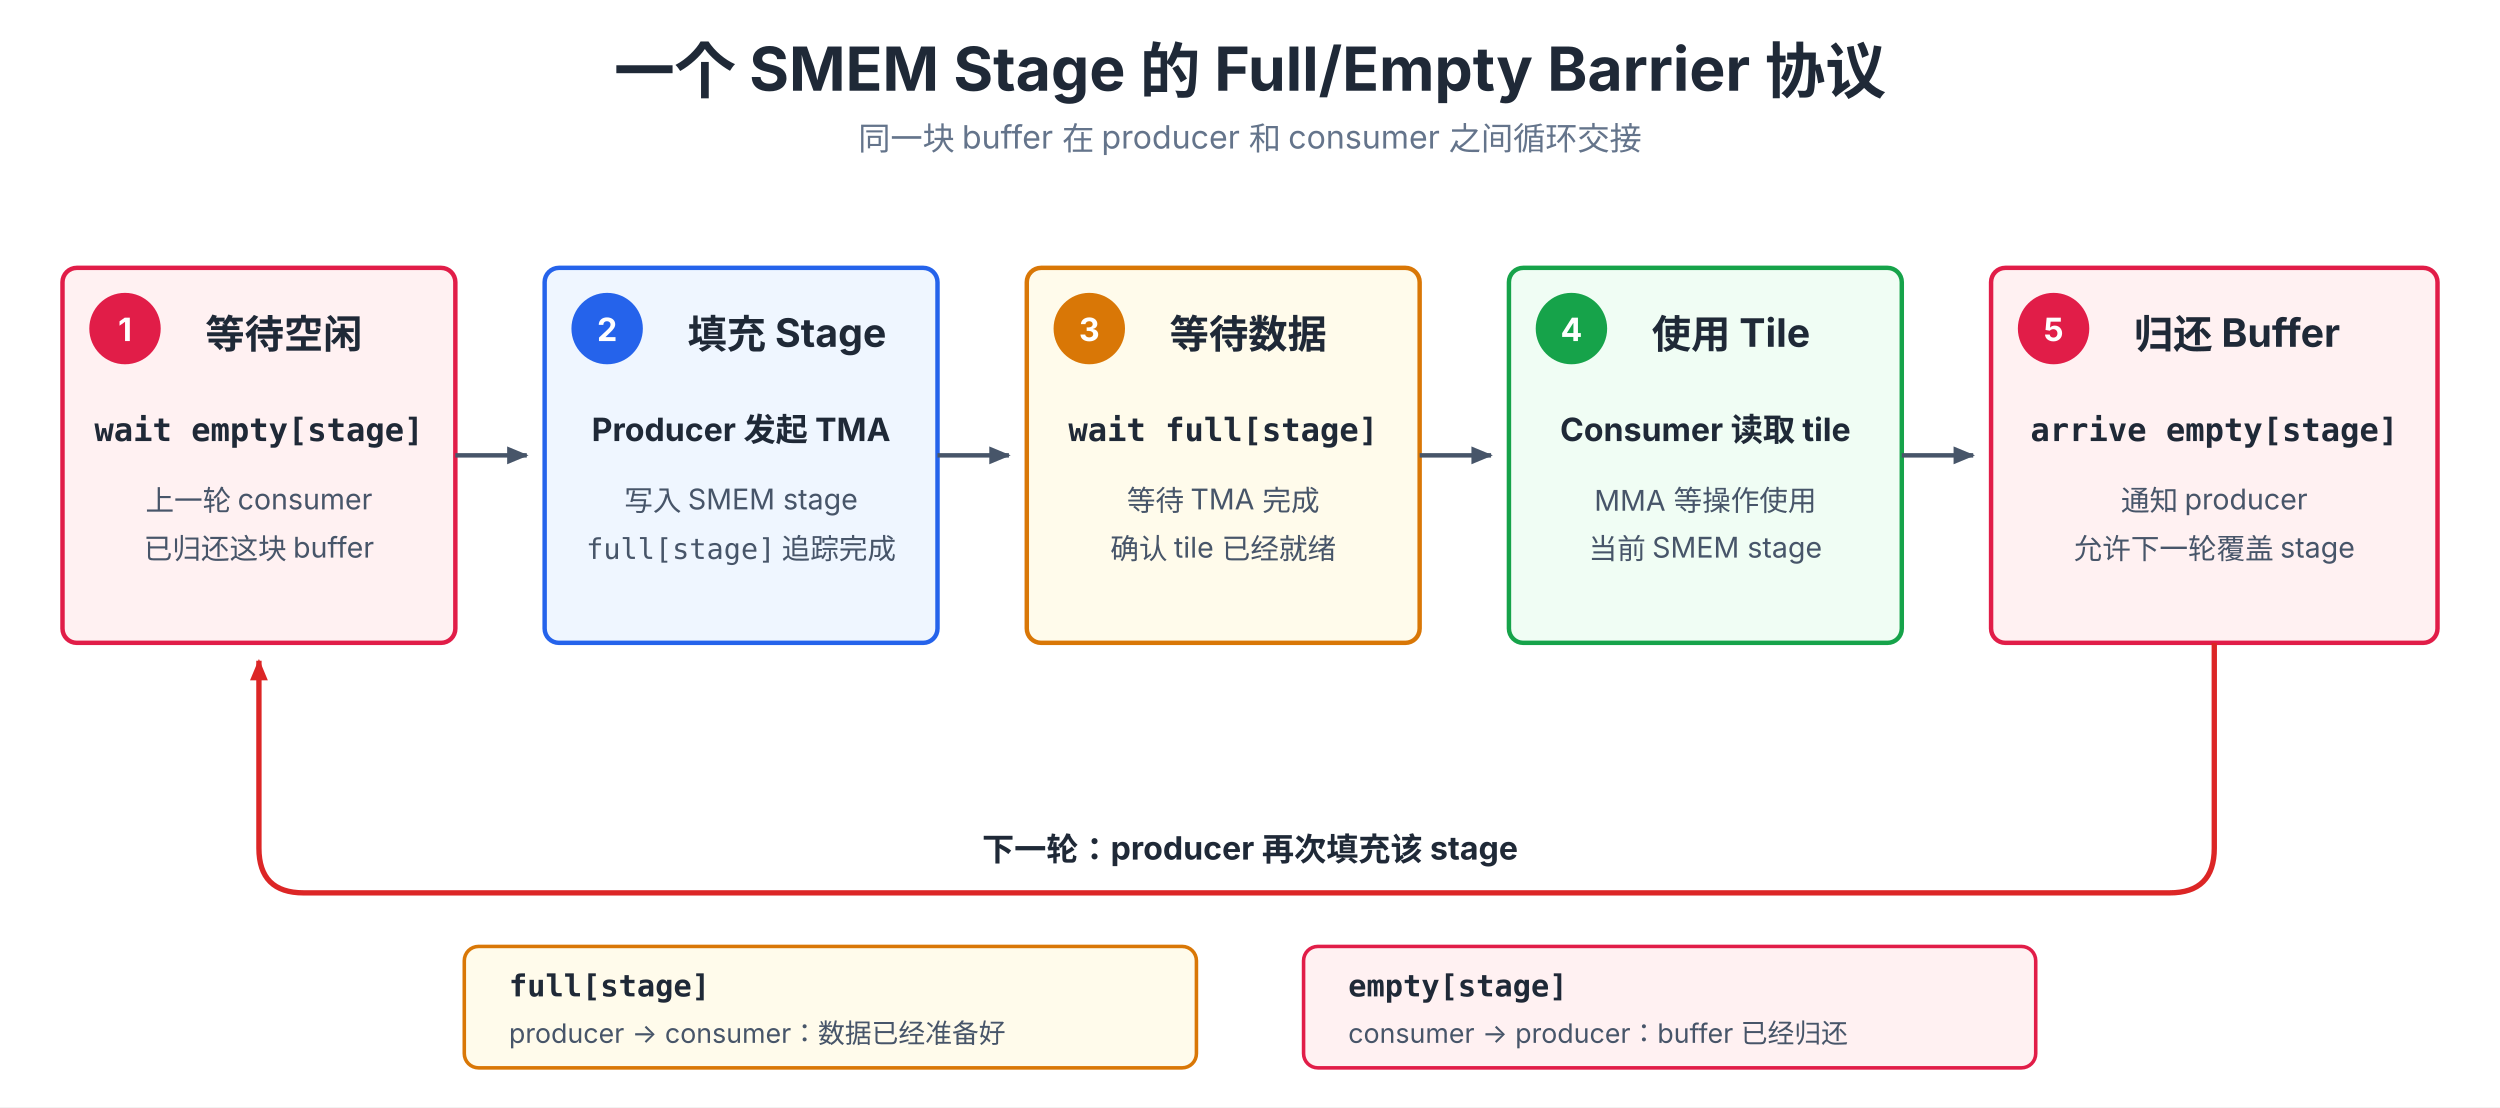
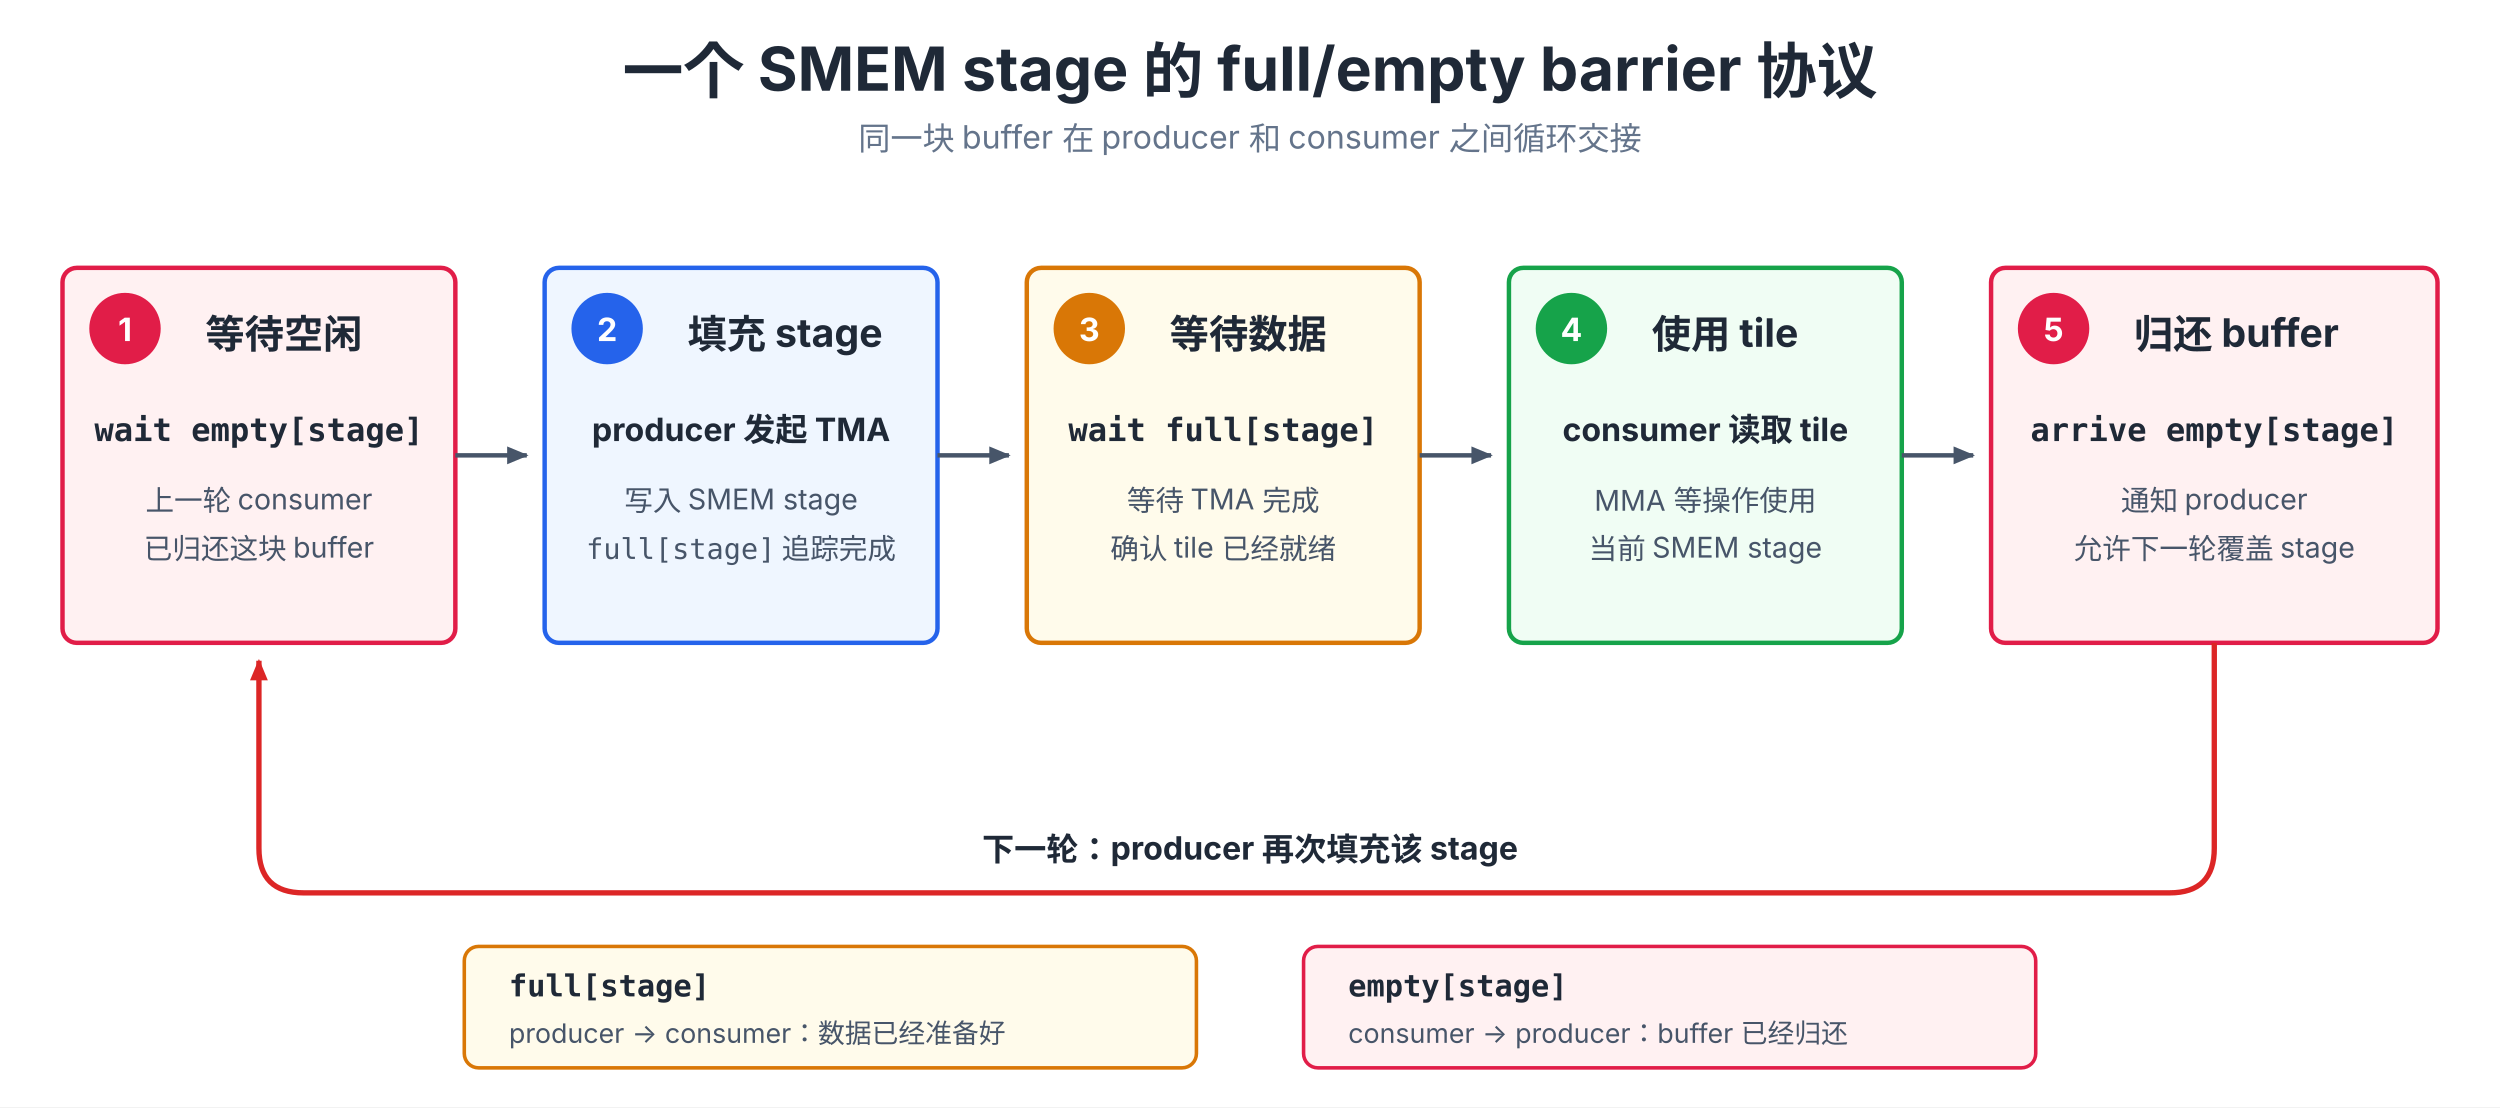
<svg xmlns="http://www.w3.org/2000/svg" width="1400" height="620" viewBox="0 0 1400 620" role="img" aria-labelledby="title desc">
  <defs>
    <marker id="arrow" markerUnits="userSpaceOnUse" markerWidth="12" markerHeight="10" refX="11" refY="5" orient="auto">
      <path d="M0,0 L12,5 L0,10 Z" fill="#475569" />
    </marker>
    <marker id="arrow-loop" markerUnits="userSpaceOnUse" markerWidth="12" markerHeight="10" refX="11" refY="5" orient="auto">
      <path d="M0,0 L12,5 L0,10 Z" fill="#dc2626" />
    </marker>
    <style>
      text { font-family: -apple-system, BlinkMacSystemFont, "PingFang SC", "Microsoft YaHei", sans-serif; fill: #1f2937; }
      .title { font-size: 34px; font-weight: 700; }
      .subtitle { font-size: 18px; fill: #64748b; }
      .card-title { font-size: 22px; font-weight: 700; }
      .card-main { font-size: 18px; font-weight: 650; }
      .card-detail { font-size: 16px; fill: #475569; }
      .step { font-size: 18px; font-weight: 700; fill: #ffffff; }
      .mono { font-family: "SFMono-Regular", Consolas, monospace; }
      .legend-title { font-size: 17px; font-weight: 700; }
      .legend-detail { font-size: 15px; fill: #475569; }
    </style>
  </defs>
  <rect width="1400" height="620" fill="#ffffff" />
-   <text x="700" y="52" text-anchor="middle" class="title">一个 SMEM Stage 的 Full/Empty Barrier 协议</text>
+   <text x="700" y="52" text-anchor="middle" class="title">一个 SMEM stage 的 full/empty barrier 协议</text>
  <text x="700" y="84" text-anchor="middle" class="subtitle">同一块 buffer 在 producer 和 consumer 之间循环交接</text>
  <g>
    <rect x="35" y="150" width="220" height="210" rx="8" fill="#fff1f2" stroke="#e11d48" stroke-width="2.5" />
    <circle cx="70" cy="184" r="20" fill="#e11d48" />
    <text x="70" y="191" text-anchor="middle" class="step">1</text>
    <text x="115" y="195" class="card-title">等待空闲</text>
    <text x="145" y="247" text-anchor="middle" class="card-main mono">wait empty[stage]</text>
    <text x="145" y="286" text-anchor="middle" class="card-detail">上一轮 consumer</text>
    <text x="145" y="313" text-anchor="middle" class="card-detail">已归还这块 buffer</text>
  </g>
  <g>
    <rect x="305" y="150" width="220" height="210" rx="8" fill="#eff6ff" stroke="#2563eb" stroke-width="2.5" />
    <circle cx="340" cy="184" r="20" fill="#2563eb" />
    <text x="340" y="191" text-anchor="middle" class="step">2</text>
-     <text x="385" y="195" class="card-title">填充 Stage</text>
-     <text x="415" y="247" text-anchor="middle" class="card-main">Producer 发起 TMA</text>
+     <text x="385" y="195" class="card-title">填充 stage</text>
+     <text x="415" y="247" text-anchor="middle" class="card-main">producer 发起 TMA</text>
    <text x="415" y="286" text-anchor="middle" class="card-detail">写入 SMEM stage</text>
    <text x="415" y="313" text-anchor="middle" class="card-detail">
      <tspan class="mono">full[stage]</tspan> 追踪完成</text>
  </g>
  <g>
    <rect x="575" y="150" width="220" height="210" rx="8" fill="#fffbeb" stroke="#d97706" stroke-width="2.5" />
    <circle cx="610" cy="184" r="20" fill="#d97706" />
    <text x="610" y="191" text-anchor="middle" class="step">3</text>
    <text x="655" y="195" class="card-title">等待数据</text>
    <text x="685" y="247" text-anchor="middle" class="card-main mono">wait full[stage]</text>
    <text x="685" y="286" text-anchor="middle" class="card-detail">等待 TMA 完成</text>
    <text x="685" y="313" text-anchor="middle" class="card-detail">确认 tile 已经就绪</text>
  </g>
  <g>
    <rect x="845" y="150" width="220" height="210" rx="8" fill="#f0fdf4" stroke="#16a34a" stroke-width="2.5" />
    <circle cx="880" cy="184" r="20" fill="#16a34a" />
    <text x="880" y="191" text-anchor="middle" class="step">4</text>
-     <text x="925" y="195" class="card-title">使用 Tile</text>
-     <text x="955" y="247" text-anchor="middle" class="card-main">Consumer 读取 tile</text>
+     <text x="925" y="195" class="card-title">使用 tile</text>
+     <text x="955" y="247" text-anchor="middle" class="card-main">consumer 读取 tile</text>
    <text x="955" y="286" text-anchor="middle" class="card-detail">MMA 等操作使用</text>
    <text x="955" y="313" text-anchor="middle" class="card-detail">当前 SMEM stage</text>
  </g>
  <g>
    <rect x="1115" y="150" width="250" height="210" rx="8" fill="#fff1f2" stroke="#e11d48" stroke-width="2.5" />
    <circle cx="1150" cy="184" r="20" fill="#e11d48" />
    <text x="1150" y="191" text-anchor="middle" class="step">5</text>
-     <text x="1195" y="195" class="card-title">归还 Buffer</text>
+     <text x="1195" y="195" class="card-title">归还 buffer</text>
    <text x="1240" y="247" text-anchor="middle" class="card-main mono">arrive empty[stage]</text>
    <text x="1240" y="286" text-anchor="middle" class="card-detail">通知 producer</text>
    <text x="1240" y="313" text-anchor="middle" class="card-detail">允许下一轮覆盖 stage</text>
  </g>
  <line x1="255" y1="255" x2="295" y2="255" stroke="#475569" stroke-width="2.5" marker-end="url(#arrow)" />
  <line x1="525" y1="255" x2="565" y2="255" stroke="#475569" stroke-width="2.5" marker-end="url(#arrow)" />
  <line x1="795" y1="255" x2="835" y2="255" stroke="#475569" stroke-width="2.5" marker-end="url(#arrow)" />
  <line x1="1065" y1="255" x2="1105" y2="255" stroke="#475569" stroke-width="2.5" marker-end="url(#arrow)" />
  <path d="M1240 360 L1240 475 Q1240 500 1215 500 L170 500 Q145 500 145 475 L145 370" fill="none" stroke="#dc2626" stroke-width="3" marker-end="url(#arrow-loop)" />
  <text x="700" y="482" text-anchor="middle" class="card-main" fill="#dc2626">下一轮：producer 再次填充该 stage</text>
  <g>
    <rect x="260" y="530" width="410" height="68" rx="8" fill="#fffbeb" stroke="#d97706" stroke-width="2" />
    <text x="285" y="558" class="legend-title mono" fill="#b45309">full[stage]</text>
    <text x="285" y="584" class="legend-detail">producer → consumer：数据已经准备好</text>
    <rect x="730" y="530" width="410" height="68" rx="8" fill="#fff1f2" stroke="#e11d48" stroke-width="2" />
    <text x="755" y="558" class="legend-title mono" fill="#be123c">empty[stage]</text>
    <text x="755" y="584" class="legend-detail">consumer → producer：buffer 已经归还</text>
  </g>
</svg>
